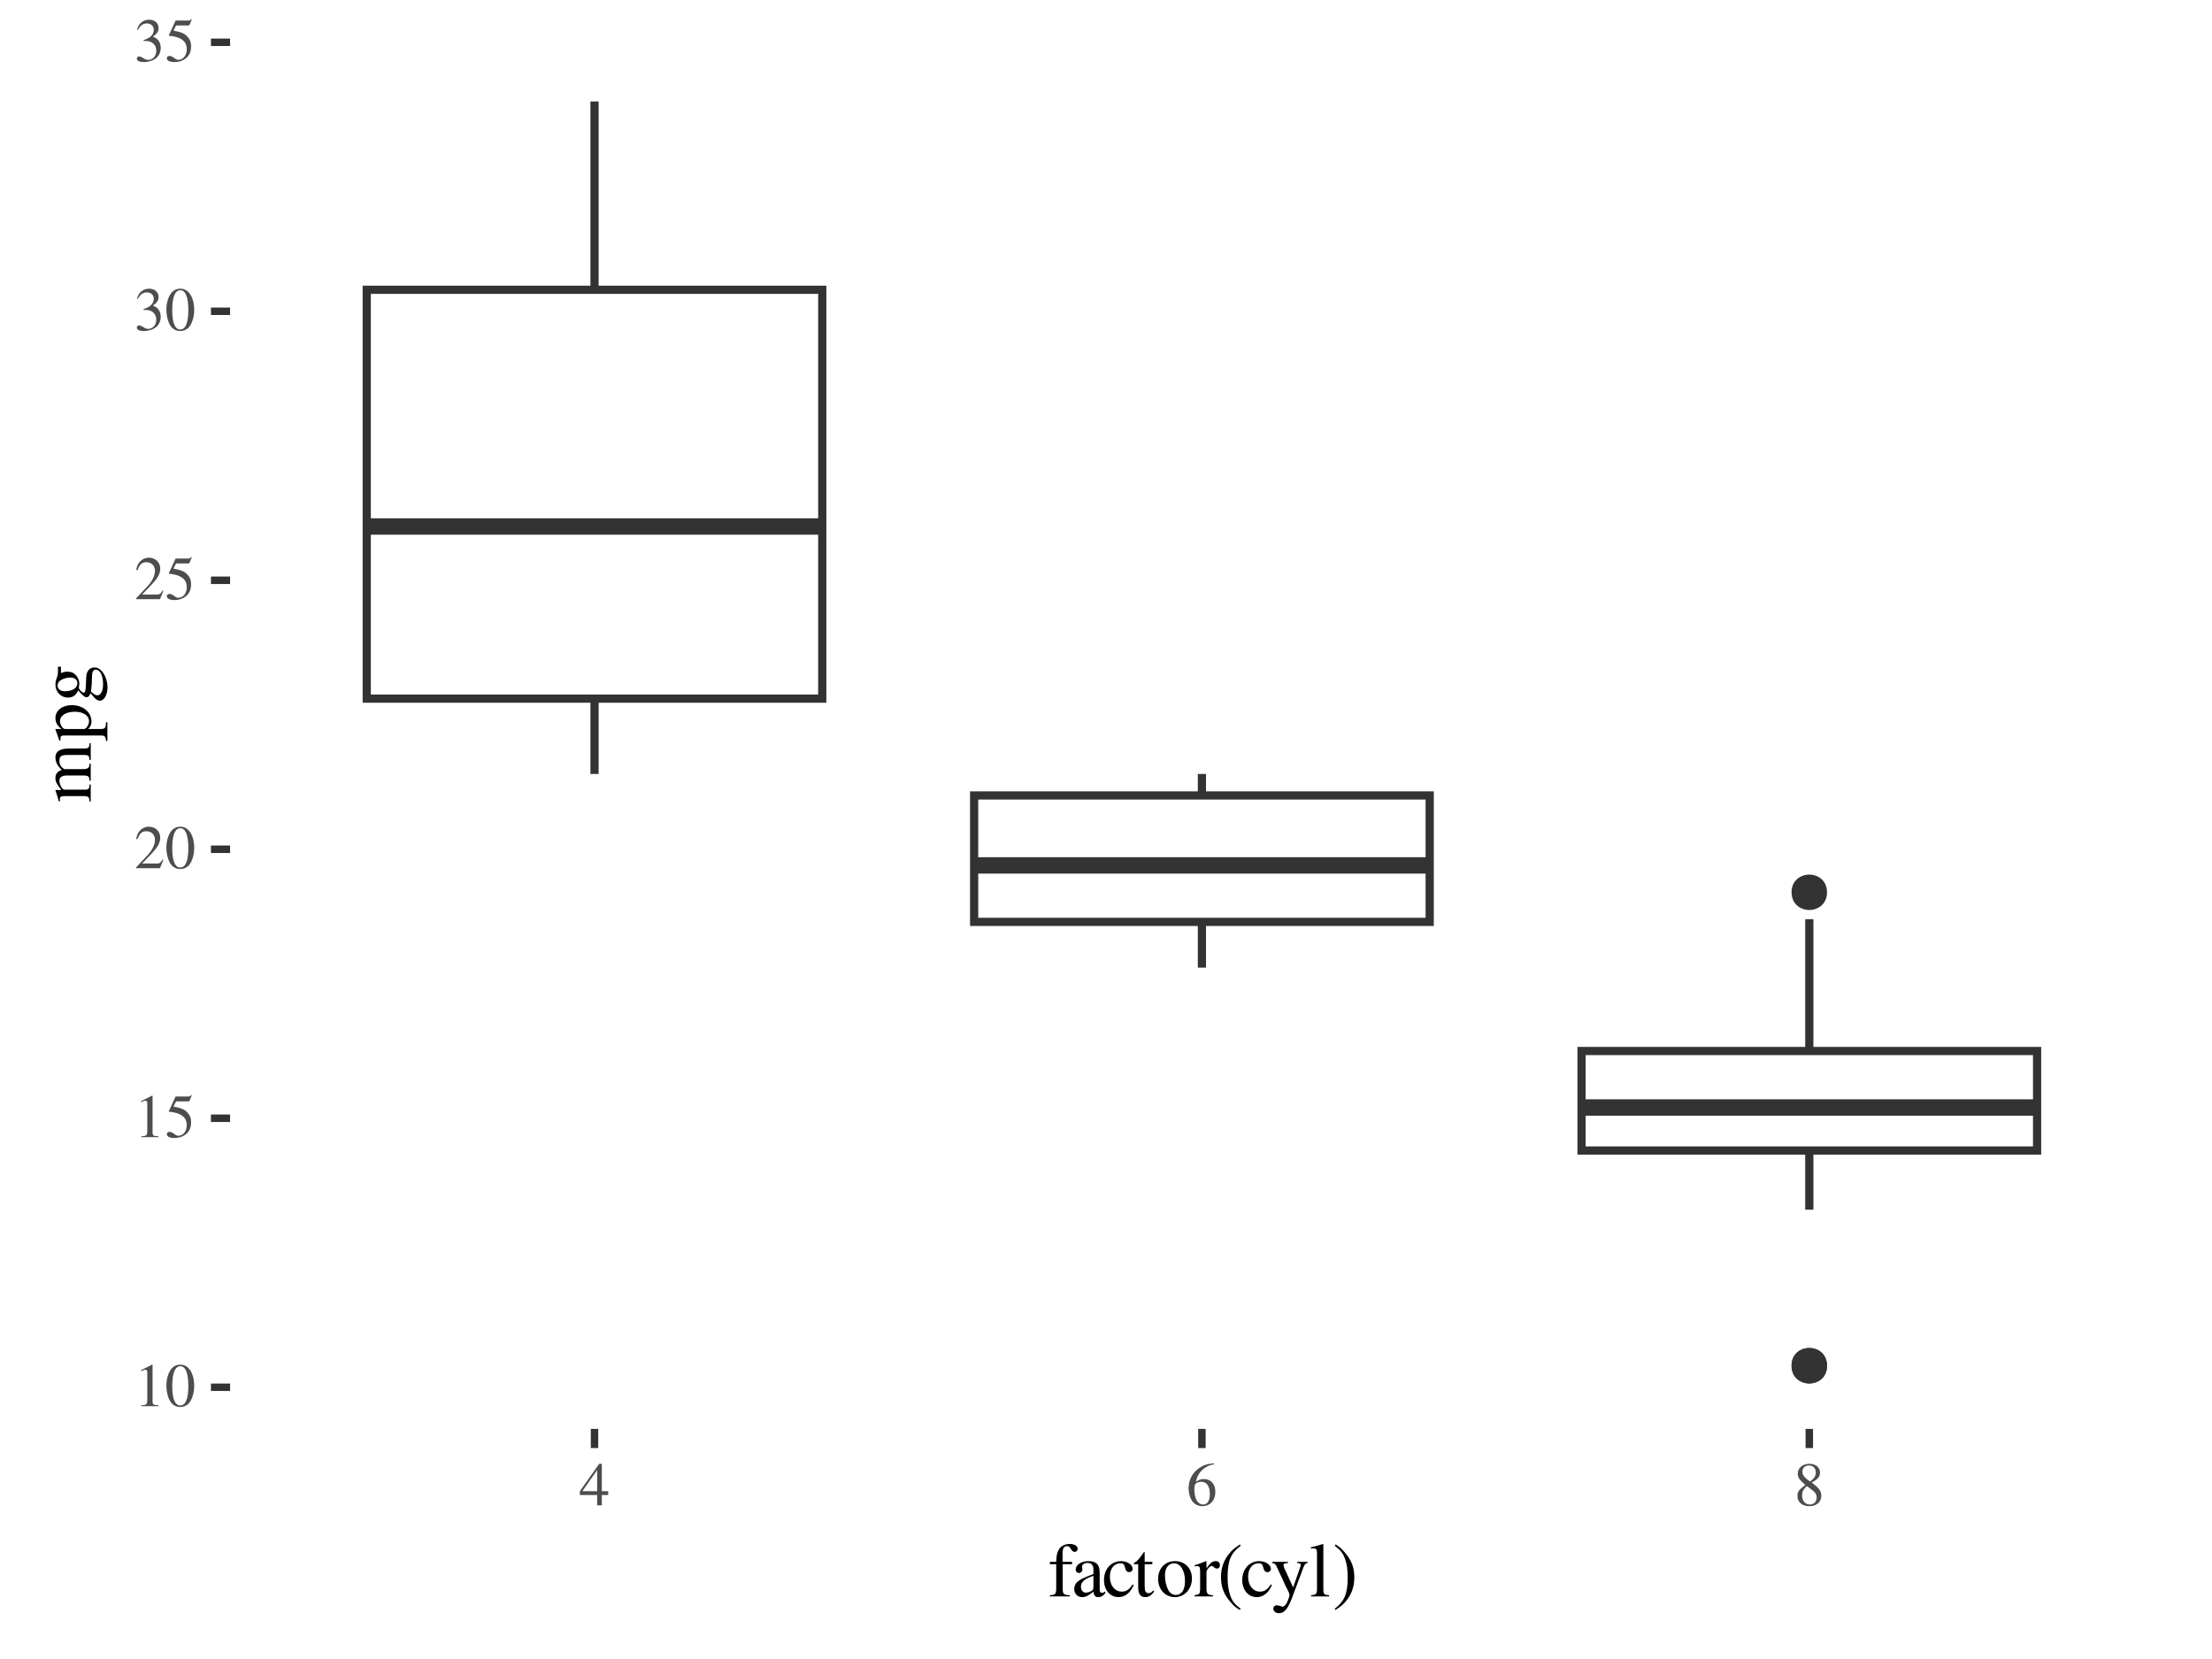
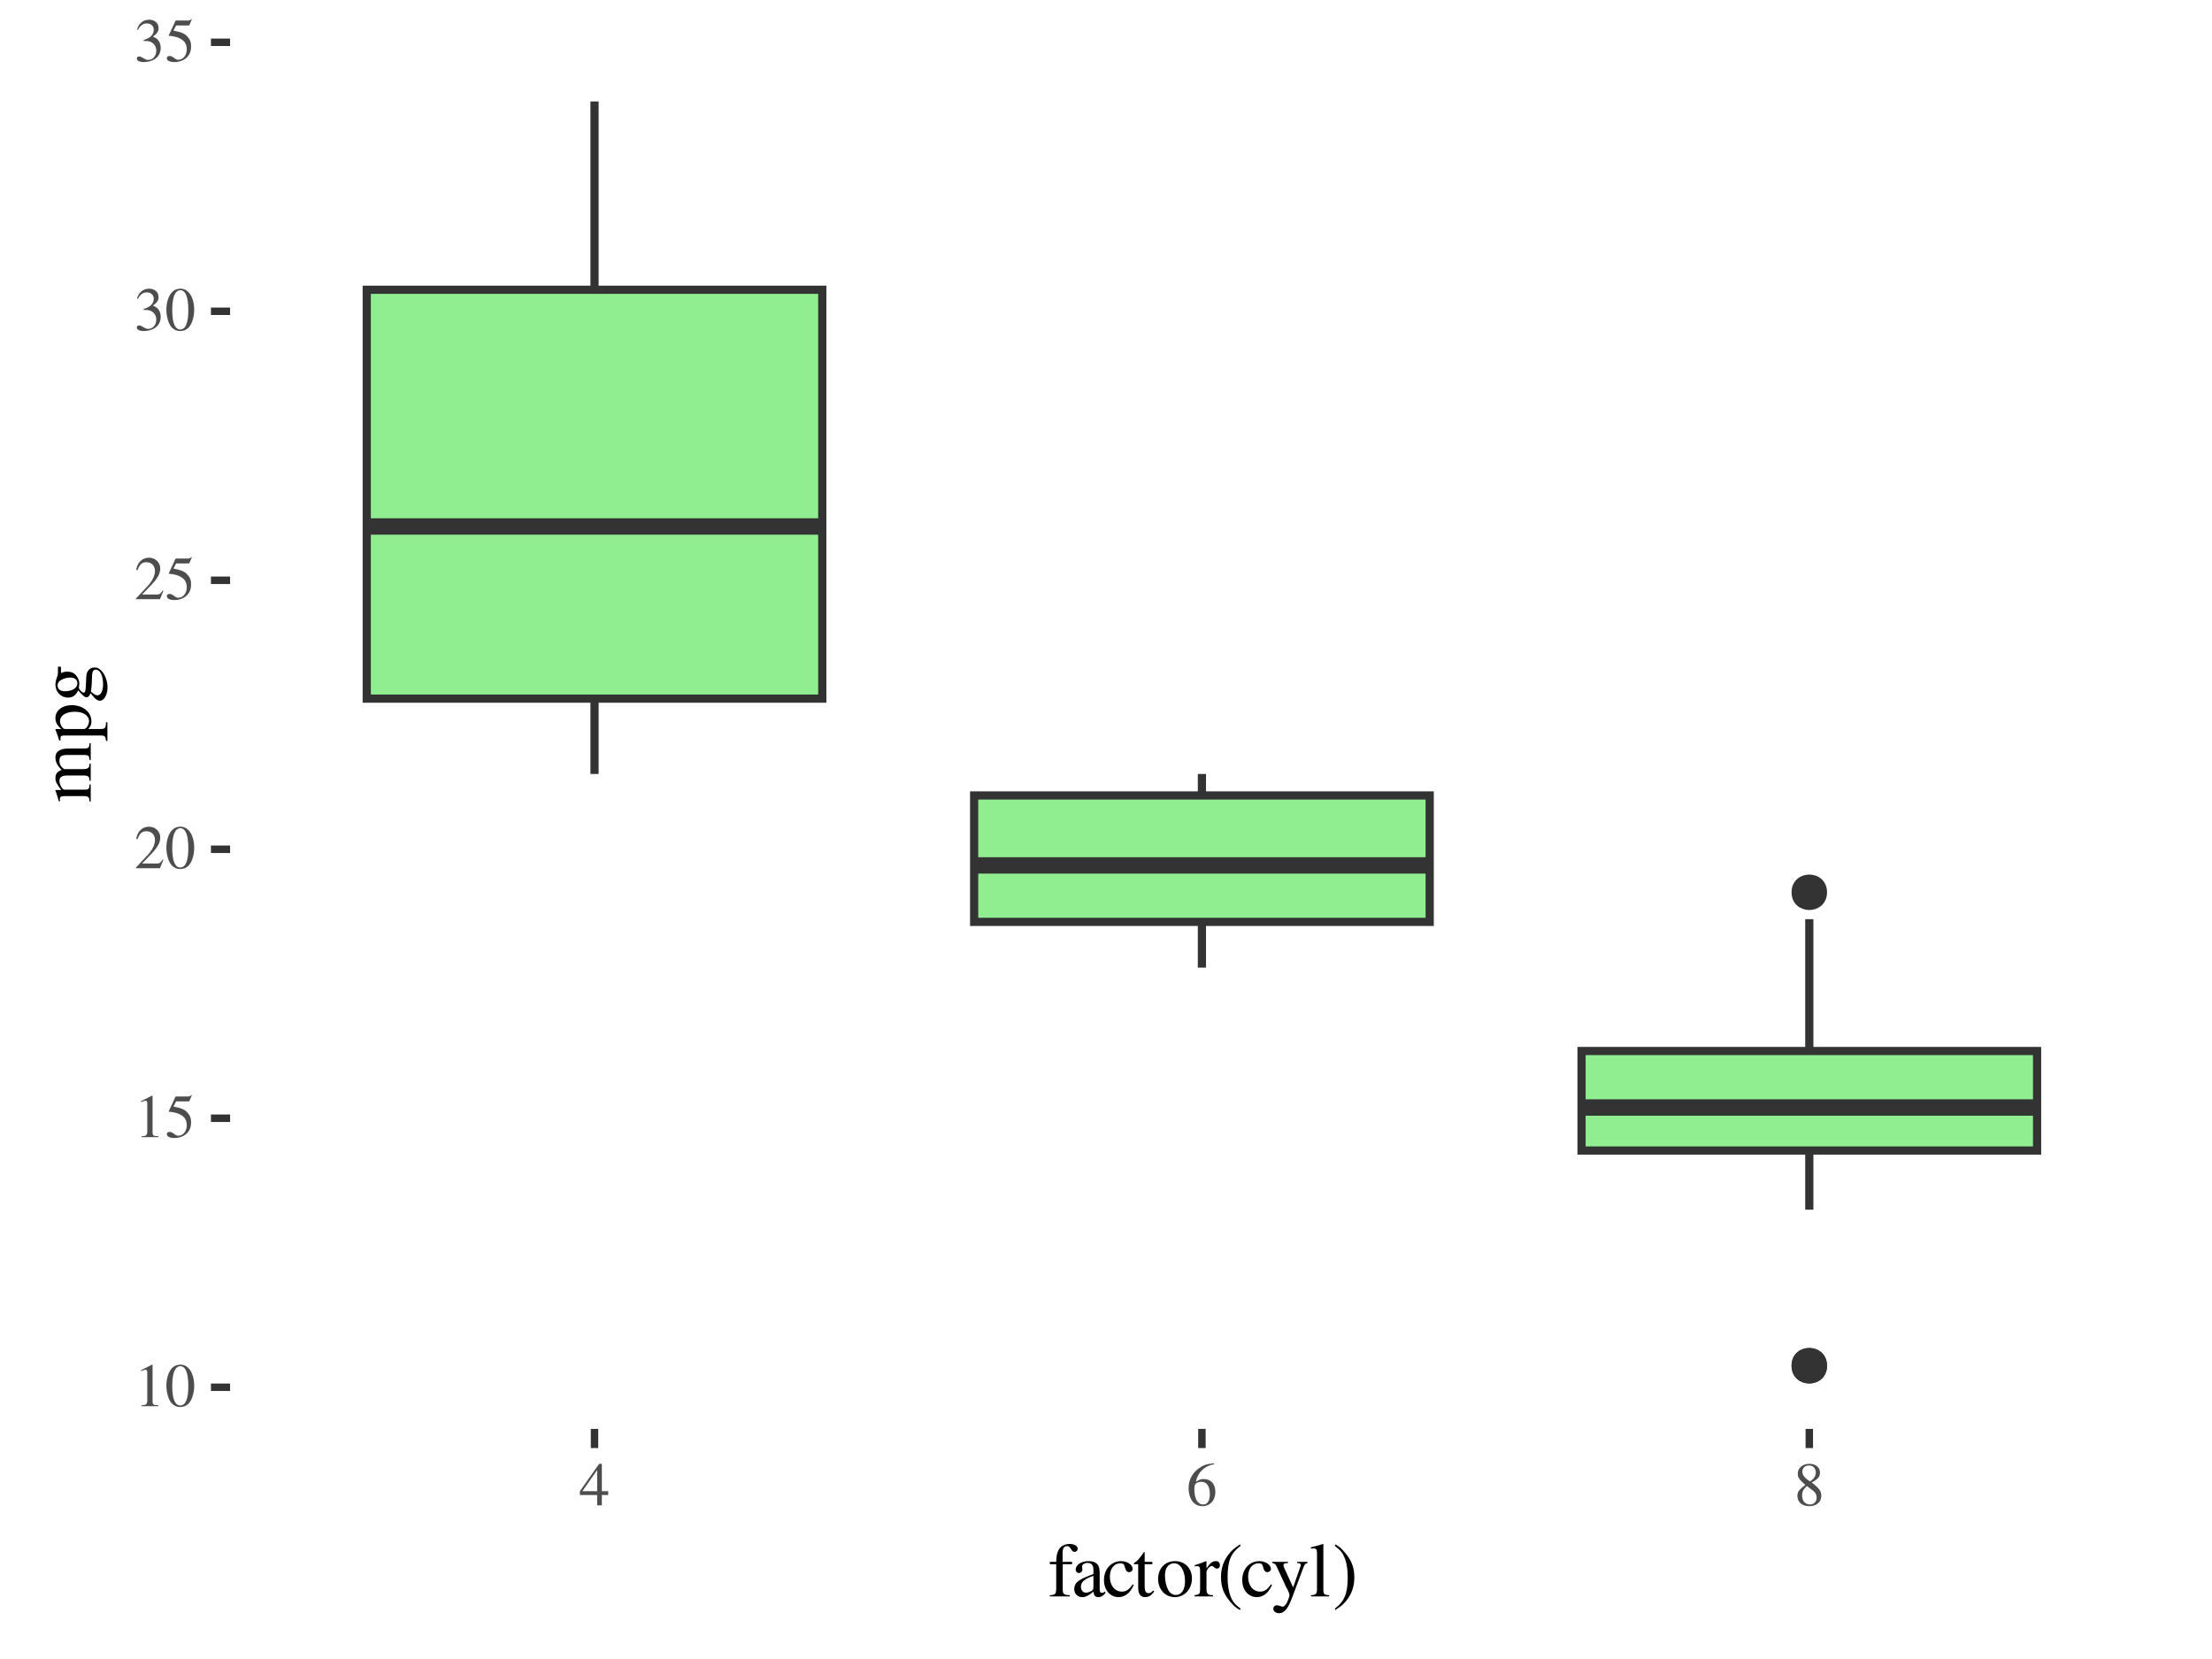
<svg xmlns="http://www.w3.org/2000/svg" xmlns:xlink="http://www.w3.org/1999/xlink" width="288pt" height="216pt" viewBox="0 0 288 216" version="1.1">
  <defs>
    <g>
      <symbol overflow="visible" id="glyph0-0">
        <path style="stroke:none;" d="" />
      </symbol>
      <symbol overflow="visible" id="glyph0-1">
        <path style="stroke:none;" d="M 0.938 0 L 3.156 0 L 3.156 -0.125 C 2.531 -0.125 2.406 -0.203 2.391 -0.594 L 2.391 -5.391 L 2.328 -5.406 L 0.891 -4.688 L 0.891 -4.562 C 1.203 -4.688 1.391 -4.75 1.469 -4.75 C 1.625 -4.75 1.703 -4.625 1.703 -4.375 L 1.703 -0.75 C 1.688 -0.234 1.547 -0.125 0.938 -0.125 Z M 0.938 0 " />
      </symbol>
      <symbol overflow="visible" id="glyph0-2">
        <path style="stroke:none;" d="M 2.031 -5.406 C 1.594 -5.406 1.25 -5.281 0.953 -4.984 C 0.5 -4.547 0.188 -3.625 0.188 -2.688 C 0.188 -1.812 0.453 -0.875 0.828 -0.438 C 1.125 -0.078 1.531 0.109 2 0.109 C 2.406 0.109 2.75 -0.031 3.047 -0.297 C 3.5 -0.75 3.812 -1.672 3.812 -2.641 C 3.812 -4.281 3.078 -5.406 2.031 -5.406 Z M 2.016 -5.203 C 2.688 -5.203 3.047 -4.297 3.047 -2.625 C 3.047 -0.953 2.688 -0.094 2 -0.094 C 1.312 -0.094 0.953 -0.953 0.953 -2.609 C 0.953 -4.312 1.312 -5.203 2.016 -5.203 Z M 2.016 -5.203 " />
      </symbol>
      <symbol overflow="visible" id="glyph0-3">
        <path style="stroke:none;" d="M 1.453 -4.656 L 3.016 -4.656 C 3.156 -4.656 3.172 -4.672 3.203 -4.734 L 3.5 -5.453 L 3.438 -5.5 C 3.312 -5.344 3.234 -5.297 3.062 -5.297 L 1.391 -5.297 L 0.516 -3.406 C 0.516 -3.391 0.516 -3.375 0.516 -3.359 C 0.516 -3.312 0.547 -3.297 0.609 -3.297 C 0.859 -3.297 1.172 -3.234 1.516 -3.141 C 2.438 -2.844 2.844 -2.359 2.844 -1.547 C 2.844 -0.781 2.375 -0.188 1.734 -0.188 C 1.578 -0.188 1.453 -0.234 1.203 -0.422 C 0.953 -0.609 0.781 -0.688 0.594 -0.688 C 0.375 -0.688 0.25 -0.578 0.25 -0.391 C 0.25 -0.078 0.625 0.109 1.234 0.109 C 1.891 0.109 2.469 -0.109 2.875 -0.516 C 3.234 -0.875 3.406 -1.328 3.406 -1.938 C 3.406 -2.516 3.25 -2.875 2.859 -3.281 C 2.516 -3.625 2.062 -3.812 1.109 -3.984 Z M 1.453 -4.656 " />
      </symbol>
      <symbol overflow="visible" id="glyph0-4">
        <path style="stroke:none;" d="M 3.797 -1.094 L 3.703 -1.141 C 3.406 -0.672 3.312 -0.609 2.938 -0.609 L 1.031 -0.609 L 2.375 -2.016 C 3.078 -2.766 3.391 -3.375 3.391 -3.984 C 3.391 -4.797 2.75 -5.406 1.906 -5.406 C 1.469 -5.406 1.062 -5.234 0.766 -4.906 C 0.5 -4.641 0.391 -4.391 0.25 -3.812 L 0.422 -3.781 C 0.734 -4.562 1.016 -4.812 1.578 -4.812 C 2.25 -4.812 2.703 -4.359 2.703 -3.688 C 2.703 -3.062 2.344 -2.312 1.656 -1.609 L 0.234 -0.094 L 0.234 0 L 3.359 0 Z M 3.797 -1.094 " />
      </symbol>
      <symbol overflow="visible" id="glyph0-5">
        <path style="stroke:none;" d="M 1.219 -2.641 C 1.703 -2.641 1.875 -2.625 2.062 -2.547 C 2.562 -2.375 2.875 -1.922 2.875 -1.375 C 2.875 -0.688 2.422 -0.172 1.828 -0.172 C 1.609 -0.172 1.453 -0.234 1.156 -0.422 C 0.922 -0.562 0.781 -0.625 0.641 -0.625 C 0.469 -0.625 0.344 -0.516 0.344 -0.344 C 0.344 -0.062 0.688 0.109 1.25 0.109 C 1.859 0.109 2.484 -0.094 2.875 -0.422 C 3.25 -0.75 3.453 -1.219 3.453 -1.75 C 3.453 -2.172 3.312 -2.531 3.094 -2.781 C 2.922 -2.953 2.781 -3.062 2.438 -3.203 C 2.969 -3.578 3.172 -3.875 3.172 -4.312 C 3.172 -4.969 2.672 -5.406 1.922 -5.406 C 1.531 -5.406 1.172 -5.266 0.891 -5.016 C 0.641 -4.797 0.531 -4.594 0.359 -4.109 L 0.484 -4.078 C 0.797 -4.672 1.156 -4.922 1.656 -4.922 C 2.188 -4.922 2.547 -4.578 2.547 -4.078 C 2.547 -3.781 2.422 -3.5 2.219 -3.297 C 1.984 -3.062 1.766 -2.938 1.219 -2.75 Z M 1.219 -2.641 " />
      </symbol>
      <symbol overflow="visible" id="glyph0-6">
        <path style="stroke:none;" d="M 3.781 -1.844 L 2.953 -1.844 L 2.953 -5.406 L 2.609 -5.406 L 0.094 -1.844 L 0.094 -1.344 L 2.344 -1.344 L 2.344 0 L 2.953 0 L 2.953 -1.344 L 3.781 -1.344 Z M 2.344 -1.844 L 0.422 -1.844 L 2.344 -4.594 Z M 2.344 -1.844 " />
      </symbol>
      <symbol overflow="visible" id="glyph0-7">
        <path style="stroke:none;" d="M 3.562 -5.469 C 2.656 -5.391 2.188 -5.234 1.609 -4.828 C 0.75 -4.219 0.266 -3.297 0.266 -2.234 C 0.266 -1.531 0.484 -0.828 0.828 -0.438 C 1.141 -0.078 1.562 0.109 2.062 0.109 C 3.062 0.109 3.75 -0.641 3.75 -1.75 C 3.75 -2.781 3.172 -3.422 2.234 -3.422 C 1.875 -3.422 1.719 -3.375 1.219 -3.062 C 1.438 -4.266 2.328 -5.141 3.578 -5.344 Z M 1.938 -3.062 C 2.625 -3.062 3.031 -2.484 3.031 -1.484 C 3.031 -0.594 2.719 -0.109 2.156 -0.109 C 1.453 -0.109 1.016 -0.859 1.016 -2.109 C 1.016 -2.516 1.078 -2.734 1.234 -2.859 C 1.406 -2.984 1.656 -3.062 1.938 -3.062 Z M 1.938 -3.062 " />
      </symbol>
      <symbol overflow="visible" id="glyph0-8">
        <path style="stroke:none;" d="M 2.312 -2.969 C 3.125 -3.406 3.391 -3.734 3.391 -4.266 C 3.391 -4.938 2.828 -5.406 2.016 -5.406 C 1.141 -5.406 0.5 -4.875 0.5 -4.141 C 0.5 -3.625 0.641 -3.391 1.484 -2.656 C 0.609 -1.984 0.453 -1.766 0.453 -1.203 C 0.453 -0.422 1.078 0.109 1.984 0.109 C 2.938 0.109 3.562 -0.422 3.562 -1.234 C 3.562 -1.859 3.281 -2.234 2.312 -2.969 Z M 2.172 -2.141 C 2.766 -1.734 2.953 -1.438 2.953 -0.984 C 2.953 -0.469 2.594 -0.109 2.078 -0.109 C 1.469 -0.109 1.062 -0.578 1.062 -1.266 C 1.062 -1.781 1.219 -2.109 1.703 -2.5 Z M 2.094 -3.109 C 1.375 -3.578 1.094 -3.938 1.094 -4.391 C 1.094 -4.859 1.453 -5.188 1.953 -5.188 C 2.5 -5.188 2.844 -4.828 2.844 -4.281 C 2.844 -3.797 2.625 -3.469 2.094 -3.109 Z M 2.094 -3.109 " />
      </symbol>
      <symbol overflow="visible" id="glyph1-0">
        <path style="stroke:none;" d="" />
      </symbol>
      <symbol overflow="visible" id="glyph1-1">
        <path style="stroke:none;" d="M 3.094 -4.5 L 1.859 -4.5 L 1.859 -5.656 C 1.859 -6.25 2.047 -6.547 2.438 -6.547 C 2.656 -6.547 2.781 -6.453 2.953 -6.156 C 3.125 -5.906 3.234 -5.797 3.406 -5.797 C 3.656 -5.797 3.828 -5.984 3.828 -6.203 C 3.828 -6.562 3.391 -6.828 2.797 -6.828 C 2.156 -6.828 1.641 -6.562 1.375 -6.109 C 1.125 -5.656 1.047 -5.297 1.031 -4.5 L 0.203 -4.5 L 0.203 -4.188 L 1.031 -4.188 L 1.031 -1.047 C 1.016 -0.297 0.906 -0.188 0.203 -0.156 L 0.203 0 L 2.797 0 L 2.797 -0.156 C 1.984 -0.188 1.875 -0.297 1.875 -1.047 L 1.875 -4.188 L 3.094 -4.188 Z M 3.094 -4.5 " />
      </symbol>
      <symbol overflow="visible" id="glyph1-2">
        <path style="stroke:none;" d="M 4.422 -0.656 C 4.25 -0.516 4.125 -0.469 3.984 -0.469 C 3.75 -0.469 3.688 -0.609 3.688 -1.047 L 3.688 -3 C 3.688 -3.516 3.625 -3.812 3.484 -4.047 C 3.266 -4.406 2.828 -4.594 2.234 -4.594 C 1.297 -4.594 0.562 -4.109 0.562 -3.484 C 0.562 -3.25 0.75 -3.047 0.984 -3.047 C 1.234 -3.047 1.438 -3.25 1.438 -3.469 C 1.438 -3.516 1.438 -3.562 1.422 -3.625 C 1.406 -3.719 1.391 -3.797 1.391 -3.875 C 1.391 -4.141 1.703 -4.359 2.109 -4.359 C 2.594 -4.359 2.875 -4.062 2.875 -3.531 L 2.875 -2.922 C 1.344 -2.312 1.156 -2.219 0.734 -1.844 C 0.516 -1.641 0.375 -1.297 0.375 -0.969 C 0.375 -0.344 0.812 0.094 1.422 0.094 C 1.859 0.094 2.266 -0.109 2.875 -0.625 C 2.938 -0.094 3.109 0.094 3.516 0.094 C 3.859 0.094 4.062 -0.016 4.422 -0.406 Z M 2.875 -1.234 C 2.875 -0.938 2.812 -0.812 2.609 -0.703 C 2.359 -0.562 2.094 -0.484 1.875 -0.484 C 1.531 -0.484 1.25 -0.812 1.25 -1.25 L 1.25 -1.297 C 1.266 -1.891 1.703 -2.266 2.875 -2.688 Z M 2.875 -1.234 " />
      </symbol>
      <symbol overflow="visible" id="glyph1-3">
        <path style="stroke:none;" d="M 3.984 -1.562 C 3.5 -0.859 3.141 -0.625 2.562 -0.625 C 1.656 -0.625 1.016 -1.422 1.016 -2.562 C 1.016 -3.609 1.562 -4.312 2.375 -4.312 C 2.734 -4.312 2.875 -4.203 2.969 -3.828 L 3.031 -3.609 C 3.109 -3.312 3.297 -3.156 3.516 -3.156 C 3.766 -3.156 3.984 -3.344 3.984 -3.562 C 3.984 -4.125 3.281 -4.594 2.438 -4.594 C 1.953 -4.594 1.438 -4.406 1.031 -4.047 C 0.531 -3.594 0.25 -2.922 0.25 -2.125 C 0.25 -0.828 1.047 0.094 2.156 0.094 C 2.594 0.094 3 -0.062 3.359 -0.375 C 3.625 -0.594 3.812 -0.875 4.125 -1.469 Z M 3.984 -1.562 " />
      </symbol>
      <symbol overflow="visible" id="glyph1-4">
        <path style="stroke:none;" d="M 2.547 -4.5 L 1.547 -4.5 L 1.547 -5.656 C 1.547 -5.766 1.516 -5.797 1.469 -5.797 C 0.891 -4.953 0.594 -4.609 0.297 -4.438 C 0.188 -4.375 0.125 -4.312 0.125 -4.25 C 0.125 -4.219 0.141 -4.203 0.172 -4.188 L 0.703 -4.188 L 0.703 -1.172 C 0.703 -0.328 1 0.094 1.594 0.094 C 2.078 0.094 2.453 -0.141 2.797 -0.656 L 2.656 -0.766 C 2.438 -0.516 2.281 -0.422 2.062 -0.422 C 1.688 -0.422 1.547 -0.688 1.547 -1.312 L 1.547 -4.188 L 2.547 -4.188 Z M 2.547 -4.5 " />
      </symbol>
      <symbol overflow="visible" id="glyph1-5">
        <path style="stroke:none;" d="M 2.5 -4.594 C 1.188 -4.594 0.297 -3.641 0.297 -2.266 C 0.297 -0.906 1.219 0.094 2.484 0.094 C 3.734 0.094 4.703 -0.953 4.703 -2.344 C 4.703 -3.656 3.781 -4.594 2.5 -4.594 Z M 2.375 -4.312 C 3.203 -4.312 3.797 -3.359 3.797 -1.984 C 3.797 -0.844 3.344 -0.188 2.594 -0.188 C 2.203 -0.188 1.844 -0.422 1.625 -0.812 C 1.344 -1.344 1.188 -2.047 1.188 -2.75 C 1.188 -3.703 1.656 -4.312 2.375 -4.312 Z M 2.375 -4.312 " />
      </symbol>
      <symbol overflow="visible" id="glyph1-6">
        <path style="stroke:none;" d="M 0.047 0 L 2.453 0 L 2.453 -0.156 C 1.781 -0.172 1.625 -0.312 1.594 -0.906 L 1.594 -3.156 C 1.594 -3.469 2.016 -3.969 2.297 -3.969 C 2.359 -3.969 2.453 -3.922 2.562 -3.812 C 2.703 -3.672 2.828 -3.625 2.953 -3.625 C 3.203 -3.625 3.344 -3.797 3.344 -4.062 C 3.344 -4.406 3.141 -4.594 2.797 -4.594 C 2.375 -4.594 2.094 -4.375 1.594 -3.656 L 1.594 -4.578 L 1.547 -4.594 C 0.984 -4.375 0.625 -4.234 0.062 -4.062 L 0.062 -3.906 C 0.203 -3.938 0.297 -3.938 0.422 -3.938 C 0.672 -3.938 0.766 -3.781 0.766 -3.344 L 0.766 -0.844 C 0.734 -0.312 0.688 -0.266 0.047 -0.156 Z M 0.047 0 " />
      </symbol>
      <symbol overflow="visible" id="glyph1-7">
        <path style="stroke:none;" d="M 2.953 -6.766 C 2.203 -6.266 1.906 -6.016 1.547 -5.562 C 0.828 -4.688 0.484 -3.688 0.484 -2.516 C 0.484 -1.234 0.844 -0.266 1.734 0.75 C 2.141 1.234 2.406 1.453 2.922 1.766 L 3.047 1.609 C 2.234 0.984 1.953 0.625 1.688 -0.125 C 1.453 -0.797 1.344 -1.547 1.344 -2.547 C 1.344 -3.594 1.469 -4.438 1.734 -5.047 C 2.016 -5.656 2.312 -6.016 3.047 -6.594 Z M 2.953 -6.766 " />
      </symbol>
      <symbol overflow="visible" id="glyph1-8">
        <path style="stroke:none;" d="M 4.75 -4.5 L 3.406 -4.5 L 3.406 -4.344 C 3.719 -4.344 3.875 -4.266 3.875 -4.094 C 3.875 -4.062 3.875 -4 3.844 -3.938 L 2.875 -1.172 L 1.719 -3.703 C 1.656 -3.844 1.625 -3.984 1.625 -4.078 C 1.625 -4.266 1.766 -4.328 2.203 -4.344 L 2.203 -4.5 L 0.141 -4.5 L 0.141 -4.359 C 0.406 -4.312 0.562 -4.203 0.656 -4.047 L 1.797 -1.578 C 1.906 -1.312 1.922 -1.297 1.969 -1.203 C 2.25 -0.703 2.406 -0.328 2.406 -0.188 C 2.406 -0.016 2.188 0.594 2.016 0.906 C 1.859 1.156 1.656 1.344 1.516 1.344 C 1.453 1.344 1.359 1.312 1.25 1.266 C 1.062 1.203 0.891 1.156 0.734 1.156 C 0.484 1.156 0.297 1.344 0.297 1.594 C 0.297 1.938 0.609 2.188 1.047 2.188 C 1.719 2.188 2.188 1.625 2.734 0.188 L 4.266 -3.906 C 4.406 -4.219 4.516 -4.312 4.75 -4.344 Z M 4.75 -4.5 " />
      </symbol>
      <symbol overflow="visible" id="glyph1-9">
        <path style="stroke:none;" d="M 0.203 0 L 2.562 0 L 2.562 -0.156 C 1.938 -0.188 1.828 -0.281 1.812 -0.844 L 1.812 -6.812 L 1.781 -6.828 C 1.266 -6.672 0.906 -6.562 0.188 -6.391 L 0.188 -6.234 L 0.25 -6.234 C 0.359 -6.234 0.484 -6.25 0.562 -6.25 C 0.875 -6.25 0.984 -6.109 0.984 -5.641 L 0.984 -0.875 C 0.969 -0.328 0.828 -0.188 0.203 -0.156 Z M 0.203 0 " />
      </symbol>
      <symbol overflow="visible" id="glyph1-10">
        <path style="stroke:none;" d="M 0.375 1.766 C 1.125 1.281 1.422 1.031 1.797 0.562 C 2.5 -0.297 2.844 -1.297 2.844 -2.469 C 2.844 -3.75 2.484 -4.719 1.594 -5.734 C 1.188 -6.219 0.938 -6.438 0.406 -6.766 L 0.297 -6.594 C 1.094 -5.969 1.359 -5.625 1.641 -4.875 C 1.875 -4.203 1.984 -3.453 1.984 -2.438 C 1.984 -1.391 1.859 -0.562 1.594 0.047 C 1.312 0.656 1.016 1.031 0.297 1.609 Z M 0.375 1.766 " />
      </symbol>
      <symbol overflow="visible" id="glyph2-0">
        <path style="stroke:none;" d="" />
      </symbol>
      <symbol overflow="visible" id="glyph2-1">
        <path style="stroke:none;" d="M 0 -0.156 L 0 -2.375 L -0.156 -2.375 C -0.156 -1.875 -0.266 -1.703 -0.672 -1.703 L -3.484 -1.703 C -3.516 -1.703 -3.609 -1.781 -3.688 -1.844 C -3.906 -2.094 -4.078 -2.531 -4.078 -2.875 C -4.078 -3.312 -3.734 -3.547 -3.031 -3.547 L -0.859 -3.547 C -0.297 -3.516 -0.188 -3.422 -0.156 -2.859 L 0 -2.859 L 0 -5.094 L -0.156 -5.094 C -0.156 -4.547 -0.312 -4.406 -0.953 -4.375 L -3.469 -4.375 C -3.906 -4.688 -4.078 -5 -4.078 -5.469 C -4.078 -6.047 -3.812 -6.219 -2.984 -6.219 L -0.875 -6.219 C -0.281 -6.203 -0.203 -6.141 -0.156 -5.562 L 0 -5.562 L 0 -7.75 L -0.156 -7.75 L -0.172 -7.484 C -0.219 -7.172 -0.375 -7.062 -0.766 -7.062 L -2.812 -7.062 C -4 -7.062 -4.594 -6.672 -4.594 -5.906 C -4.594 -5.312 -4.344 -4.812 -3.766 -4.266 C -4.328 -4.094 -4.594 -3.75 -4.594 -3.203 C -4.594 -2.766 -4.469 -2.484 -3.828 -1.656 L -4.578 -1.656 L -4.594 -1.594 C -4.406 -1.062 -4.297 -0.719 -4.156 -0.188 L -3.984 -0.188 C -4.016 -0.312 -4.016 -0.406 -4.016 -0.516 C -4.016 -0.766 -3.859 -0.859 -3.375 -0.859 L -0.844 -0.859 C -0.297 -0.844 -0.156 -0.703 -0.156 -0.156 Z M 0 -0.156 " />
      </symbol>
      <symbol overflow="visible" id="glyph2-2">
        <path style="stroke:none;" d="M 2.172 -0.047 L 2.172 -2.469 L 1.984 -2.469 C 1.984 -1.719 1.875 -1.594 1.234 -1.594 L -0.328 -1.594 C 0 -1.953 0.094 -2.188 0.094 -2.594 C 0.094 -3.797 -1.016 -4.703 -2.469 -4.703 C -3.703 -4.703 -4.594 -4 -4.594 -3.031 C -4.594 -2.469 -4.359 -2.031 -3.812 -1.594 L -4.578 -1.594 L -4.594 -1.531 C -4.391 -0.984 -4.266 -0.641 -4.094 -0.094 L -3.938 -0.094 C -3.938 -0.188 -3.938 -0.234 -3.938 -0.344 C -3.938 -0.688 -3.844 -0.75 -3.375 -0.75 L 1.312 -0.75 C 1.844 -0.75 1.938 -0.641 2 -0.047 Z M -3.344 -1.594 C -3.641 -1.594 -4 -2.156 -4 -2.609 C -4 -3.344 -3.234 -3.844 -2.062 -3.844 C -0.969 -3.844 -0.219 -3.344 -0.219 -2.625 C -0.219 -2.156 -0.578 -1.594 -0.875 -1.594 Z M -3.344 -1.594 " />
      </symbol>
      <symbol overflow="visible" id="glyph2-3">
        <path style="stroke:none;" d="M -3.875 -4.703 L -4.266 -4.703 L -4.266 -3.938 C -4.266 -3.719 -4.297 -3.578 -4.375 -3.375 L -4.453 -3.156 C -4.547 -2.906 -4.594 -2.625 -4.594 -2.359 C -4.594 -1.438 -3.891 -0.688 -2.969 -0.688 C -2.344 -0.688 -1.953 -0.953 -1.625 -1.625 L -1.391 -1.359 C -1.188 -1.156 -1.078 -1.031 -1.047 -1 C -0.812 -0.797 -0.703 -0.734 -0.547 -0.734 C -0.312 -0.734 -0.203 -0.844 -0.016 -1.266 C 0.516 -0.547 0.844 -0.281 1.203 -0.281 C 1.734 -0.281 2.188 -1.047 2.188 -2.016 C 2.188 -2.766 1.922 -3.547 1.5 -4.062 C 1.188 -4.438 0.875 -4.609 0.484 -4.609 C -0.125 -4.609 -0.547 -4.141 -0.578 -3.406 L -0.641 -2.109 C -0.656 -1.562 -0.75 -1.328 -0.906 -1.328 C -1.109 -1.328 -1.453 -1.656 -1.547 -1.938 C -1.516 -2.297 -1.484 -2.484 -1.484 -2.5 C -1.484 -2.875 -1.641 -3.266 -1.906 -3.578 C -2.188 -3.906 -2.547 -4.062 -3.047 -4.062 C -3.328 -4.062 -3.562 -4.016 -3.875 -3.875 Z M 0.016 -1.469 C 0.094 -1.812 0.156 -2.594 0.156 -3.094 C 0.156 -4 0.281 -4.328 0.641 -4.328 C 1.219 -4.328 1.609 -3.562 1.609 -2.438 C 1.609 -1.547 1.312 -0.984 0.875 -0.984 C 0.656 -0.984 0.5 -1.062 0.016 -1.469 Z M -3.375 -1.516 C -3.969 -1.516 -4.312 -1.797 -4.312 -2.266 C -4.312 -2.562 -4.156 -2.828 -3.844 -2.984 C -3.5 -3.188 -3.047 -3.297 -2.656 -3.297 C -2.094 -3.297 -1.734 -3.016 -1.734 -2.547 C -1.734 -1.938 -2.391 -1.516 -3.344 -1.516 Z M -3.375 -1.516 " />
      </symbol>
    </g>
  </defs>
-   <g id="surface267">
+   <g id="surface282">
    <rect x="0" y="0" width="288" height="216" style="fill:rgb(100%,100%,100%);fill-opacity:1;stroke:none;" />
    <path style="fill:none;stroke-width:1.067;stroke-linecap:butt;stroke-linejoin:round;stroke:rgb(20%,20%,20%);stroke-opacity:1;stroke-miterlimit:10;" d="M 77.406 37.727 L 77.406 13.211 " />
    <path style="fill:none;stroke-width:1.067;stroke-linecap:butt;stroke-linejoin:round;stroke:rgb(20%,20%,20%);stroke-opacity:1;stroke-miterlimit:10;" d="M 77.406 90.961 L 77.406 100.766 " />
-     <path style="fill-rule:nonzero;fill:rgb(100%,100%,100%);fill-opacity:1;stroke-width:1.067;stroke-linecap:butt;stroke-linejoin:miter;stroke:rgb(20%,20%,20%);stroke-opacity:1;stroke-miterlimit:10;" d="M 47.75 37.727 L 47.75 90.961 L 107.059 90.961 L 107.059 37.727 Z M 47.75 37.727 " />
+     <path style="fill-rule:nonzero;fill:rgb(56.471%,93.333%,56.471%);fill-opacity:1;stroke-width:1.067;stroke-linecap:butt;stroke-linejoin:miter;stroke:rgb(20%,20%,20%);stroke-opacity:1;stroke-miterlimit:10;" d="M 47.75 37.727 L 47.75 90.961 L 107.059 90.961 L 107.059 37.727 Z M 47.75 37.727 " />
    <path style="fill:none;stroke-width:2.134;stroke-linecap:butt;stroke-linejoin:miter;stroke:rgb(20%,20%,20%);stroke-opacity:1;stroke-miterlimit:10;" d="M 47.75 68.547 L 107.059 68.547 " />
    <path style="fill:none;stroke-width:1.067;stroke-linecap:butt;stroke-linejoin:round;stroke:rgb(20%,20%,20%);stroke-opacity:1;stroke-miterlimit:10;" d="M 156.488 103.566 L 156.488 100.766 " />
    <path style="fill:none;stroke-width:1.067;stroke-linecap:butt;stroke-linejoin:round;stroke:rgb(20%,20%,20%);stroke-opacity:1;stroke-miterlimit:10;" d="M 156.488 120.027 L 156.488 125.98 " />
-     <path style="fill-rule:nonzero;fill:rgb(100%,100%,100%);fill-opacity:1;stroke-width:1.067;stroke-linecap:butt;stroke-linejoin:miter;stroke:rgb(20%,20%,20%);stroke-opacity:1;stroke-miterlimit:10;" d="M 126.832 103.566 L 126.832 120.027 L 186.145 120.027 L 186.145 103.566 Z M 126.832 103.566 " />
+     <path style="fill-rule:nonzero;fill:rgb(56.471%,93.333%,56.471%);fill-opacity:1;stroke-width:1.067;stroke-linecap:butt;stroke-linejoin:miter;stroke:rgb(20%,20%,20%);stroke-opacity:1;stroke-miterlimit:10;" d="M 126.832 103.566 L 126.832 120.027 L 186.145 120.027 L 186.145 103.566 Z M 126.832 103.566 " />
    <path style="fill:none;stroke-width:2.134;stroke-linecap:butt;stroke-linejoin:miter;stroke:rgb(20%,20%,20%);stroke-opacity:1;stroke-miterlimit:10;" d="M 126.832 112.676 L 186.145 112.676 " />
    <path style="fill-rule:nonzero;fill:rgb(20%,20%,20%);fill-opacity:1;stroke-width:0.709;stroke-linecap:round;stroke-linejoin:round;stroke:rgb(20%,20%,20%);stroke-opacity:1;stroke-miterlimit:10;" d="M 237.523 177.816 C 237.523 180.422 233.613 180.422 233.613 177.816 C 233.613 175.207 237.523 175.207 237.523 177.816 " />
    <path style="fill-rule:nonzero;fill:rgb(20%,20%,20%);fill-opacity:1;stroke-width:0.709;stroke-linecap:round;stroke-linejoin:round;stroke:rgb(20%,20%,20%);stroke-opacity:1;stroke-miterlimit:10;" d="M 237.523 177.816 C 237.523 180.422 233.613 180.422 233.613 177.816 C 233.613 175.207 237.523 175.207 237.523 177.816 " />
    <path style="fill-rule:nonzero;fill:rgb(20%,20%,20%);fill-opacity:1;stroke-width:0.709;stroke-linecap:round;stroke-linejoin:round;stroke:rgb(20%,20%,20%);stroke-opacity:1;stroke-miterlimit:10;" d="M 237.523 116.176 C 237.523 118.781 233.613 118.781 233.613 116.176 C 233.613 113.57 237.523 113.57 237.523 116.176 " />
    <path style="fill:none;stroke-width:1.067;stroke-linecap:butt;stroke-linejoin:round;stroke:rgb(20%,20%,20%);stroke-opacity:1;stroke-miterlimit:10;" d="M 235.57 136.84 L 235.57 119.68 " />
    <path style="fill:none;stroke-width:1.067;stroke-linecap:butt;stroke-linejoin:round;stroke:rgb(20%,20%,20%);stroke-opacity:1;stroke-miterlimit:10;" d="M 235.57 149.797 L 235.57 157.5 " />
-     <path style="fill-rule:nonzero;fill:rgb(100%,100%,100%);fill-opacity:1;stroke-width:1.067;stroke-linecap:butt;stroke-linejoin:miter;stroke:rgb(20%,20%,20%);stroke-opacity:1;stroke-miterlimit:10;" d="M 205.914 136.84 L 205.914 149.797 L 265.227 149.797 L 265.227 136.84 Z M 205.914 136.84 " />
+     <path style="fill-rule:nonzero;fill:rgb(56.471%,93.333%,56.471%);fill-opacity:1;stroke-width:1.067;stroke-linecap:butt;stroke-linejoin:miter;stroke:rgb(20%,20%,20%);stroke-opacity:1;stroke-miterlimit:10;" d="M 205.914 136.84 L 205.914 149.797 L 265.227 149.797 L 265.227 136.84 Z M 205.914 136.84 " />
    <path style="fill:none;stroke-width:2.134;stroke-linecap:butt;stroke-linejoin:miter;stroke:rgb(20%,20%,20%);stroke-opacity:1;stroke-miterlimit:10;" d="M 205.914 144.195 L 265.227 144.195 " />
    <g style="fill:rgb(30.196%,30.196%,30.196%);fill-opacity:1;">
      <use xlink:href="#glyph0-1" x="17.473" y="183.081" />
      <use xlink:href="#glyph0-2" x="21.473" y="183.081" />
    </g>
    <g style="fill:rgb(30.196%,30.196%,30.196%);fill-opacity:1;">
      <use xlink:href="#glyph0-1" x="17.473" y="148.058" />
      <use xlink:href="#glyph0-3" x="21.473" y="148.058" />
    </g>
    <g style="fill:rgb(30.196%,30.196%,30.196%);fill-opacity:1;">
      <use xlink:href="#glyph0-4" x="17.473" y="113.038" />
      <use xlink:href="#glyph0-2" x="21.473" y="113.038" />
    </g>
    <g style="fill:rgb(30.196%,30.196%,30.196%);fill-opacity:1;">
      <use xlink:href="#glyph0-4" x="17.473" y="78.015" />
      <use xlink:href="#glyph0-3" x="21.473" y="78.015" />
    </g>
    <g style="fill:rgb(30.196%,30.196%,30.196%);fill-opacity:1;">
      <use xlink:href="#glyph0-5" x="17.473" y="42.991" />
      <use xlink:href="#glyph0-2" x="21.473" y="42.991" />
    </g>
    <g style="fill:rgb(30.196%,30.196%,30.196%);fill-opacity:1;">
      <use xlink:href="#glyph0-5" x="17.473" y="7.972" />
      <use xlink:href="#glyph0-3" x="21.473" y="7.972" />
    </g>
    <path style="fill:none;stroke-width:0.97;stroke-linecap:butt;stroke-linejoin:round;stroke:rgb(20%,20%,20%);stroke-opacity:1;stroke-miterlimit:10;" d="M 27.465 180.617 L 29.957 180.617 " />
    <path style="fill:none;stroke-width:0.97;stroke-linecap:butt;stroke-linejoin:round;stroke:rgb(20%,20%,20%);stroke-opacity:1;stroke-miterlimit:10;" d="M 27.465 145.594 L 29.957 145.594 " />
    <path style="fill:none;stroke-width:0.97;stroke-linecap:butt;stroke-linejoin:round;stroke:rgb(20%,20%,20%);stroke-opacity:1;stroke-miterlimit:10;" d="M 27.465 110.574 L 29.957 110.574 " />
    <path style="fill:none;stroke-width:0.97;stroke-linecap:butt;stroke-linejoin:round;stroke:rgb(20%,20%,20%);stroke-opacity:1;stroke-miterlimit:10;" d="M 27.465 75.551 L 29.957 75.551 " />
    <path style="fill:none;stroke-width:0.97;stroke-linecap:butt;stroke-linejoin:round;stroke:rgb(20%,20%,20%);stroke-opacity:1;stroke-miterlimit:10;" d="M 27.465 40.527 L 29.957 40.527 " />
    <path style="fill:none;stroke-width:0.97;stroke-linecap:butt;stroke-linejoin:round;stroke:rgb(20%,20%,20%);stroke-opacity:1;stroke-miterlimit:10;" d="M 27.465 5.508 L 29.957 5.508 " />
    <path style="fill:none;stroke-width:0.97;stroke-linecap:butt;stroke-linejoin:round;stroke:rgb(20%,20%,20%);stroke-opacity:1;stroke-miterlimit:10;" d="M 77.406 188.535 L 77.406 186.043 " />
    <path style="fill:none;stroke-width:0.97;stroke-linecap:butt;stroke-linejoin:round;stroke:rgb(20%,20%,20%);stroke-opacity:1;stroke-miterlimit:10;" d="M 156.488 188.535 L 156.488 186.043 " />
    <path style="fill:none;stroke-width:0.97;stroke-linecap:butt;stroke-linejoin:round;stroke:rgb(20%,20%,20%);stroke-opacity:1;stroke-miterlimit:10;" d="M 235.57 188.535 L 235.57 186.043 " />
    <g style="fill:rgb(30.196%,30.196%,30.196%);fill-opacity:1;">
      <use xlink:href="#glyph0-6" x="75.406" y="195.991" />
    </g>
    <g style="fill:rgb(30.196%,30.196%,30.196%);fill-opacity:1;">
      <use xlink:href="#glyph0-7" x="154.488" y="195.991" />
    </g>
    <g style="fill:rgb(30.196%,30.196%,30.196%);fill-opacity:1;">
      <use xlink:href="#glyph0-8" x="233.57" y="195.991" />
    </g>
    <g style="fill:rgb(0%,0%,0%);fill-opacity:1;">
      <use xlink:href="#glyph1-1" x="136.488" y="207.85" />
      <use xlink:href="#glyph1-2" x="139.488" y="207.85" />
      <use xlink:href="#glyph1-3" x="143.488" y="207.85" />
      <use xlink:href="#glyph1-4" x="147.488" y="207.85" />
      <use xlink:href="#glyph1-5" x="150.488" y="207.85" />
      <use xlink:href="#glyph1-6" x="155.488" y="207.85" />
      <use xlink:href="#glyph1-7" x="158.488" y="207.85" />
      <use xlink:href="#glyph1-3" x="161.488" y="207.85" />
      <use xlink:href="#glyph1-8" x="165.488" y="207.85" />
      <use xlink:href="#glyph1-9" x="170.488" y="207.85" />
      <use xlink:href="#glyph1-10" x="173.488" y="207.85" />
    </g>
    <g style="fill:rgb(0%,0%,0%);fill-opacity:1;">
      <use xlink:href="#glyph2-1" x="11.811" y="104.512" />
      <use xlink:href="#glyph2-2" x="11.811" y="96.512" />
      <use xlink:href="#glyph2-3" x="11.811" y="91.512" />
    </g>
  </g>
</svg>
